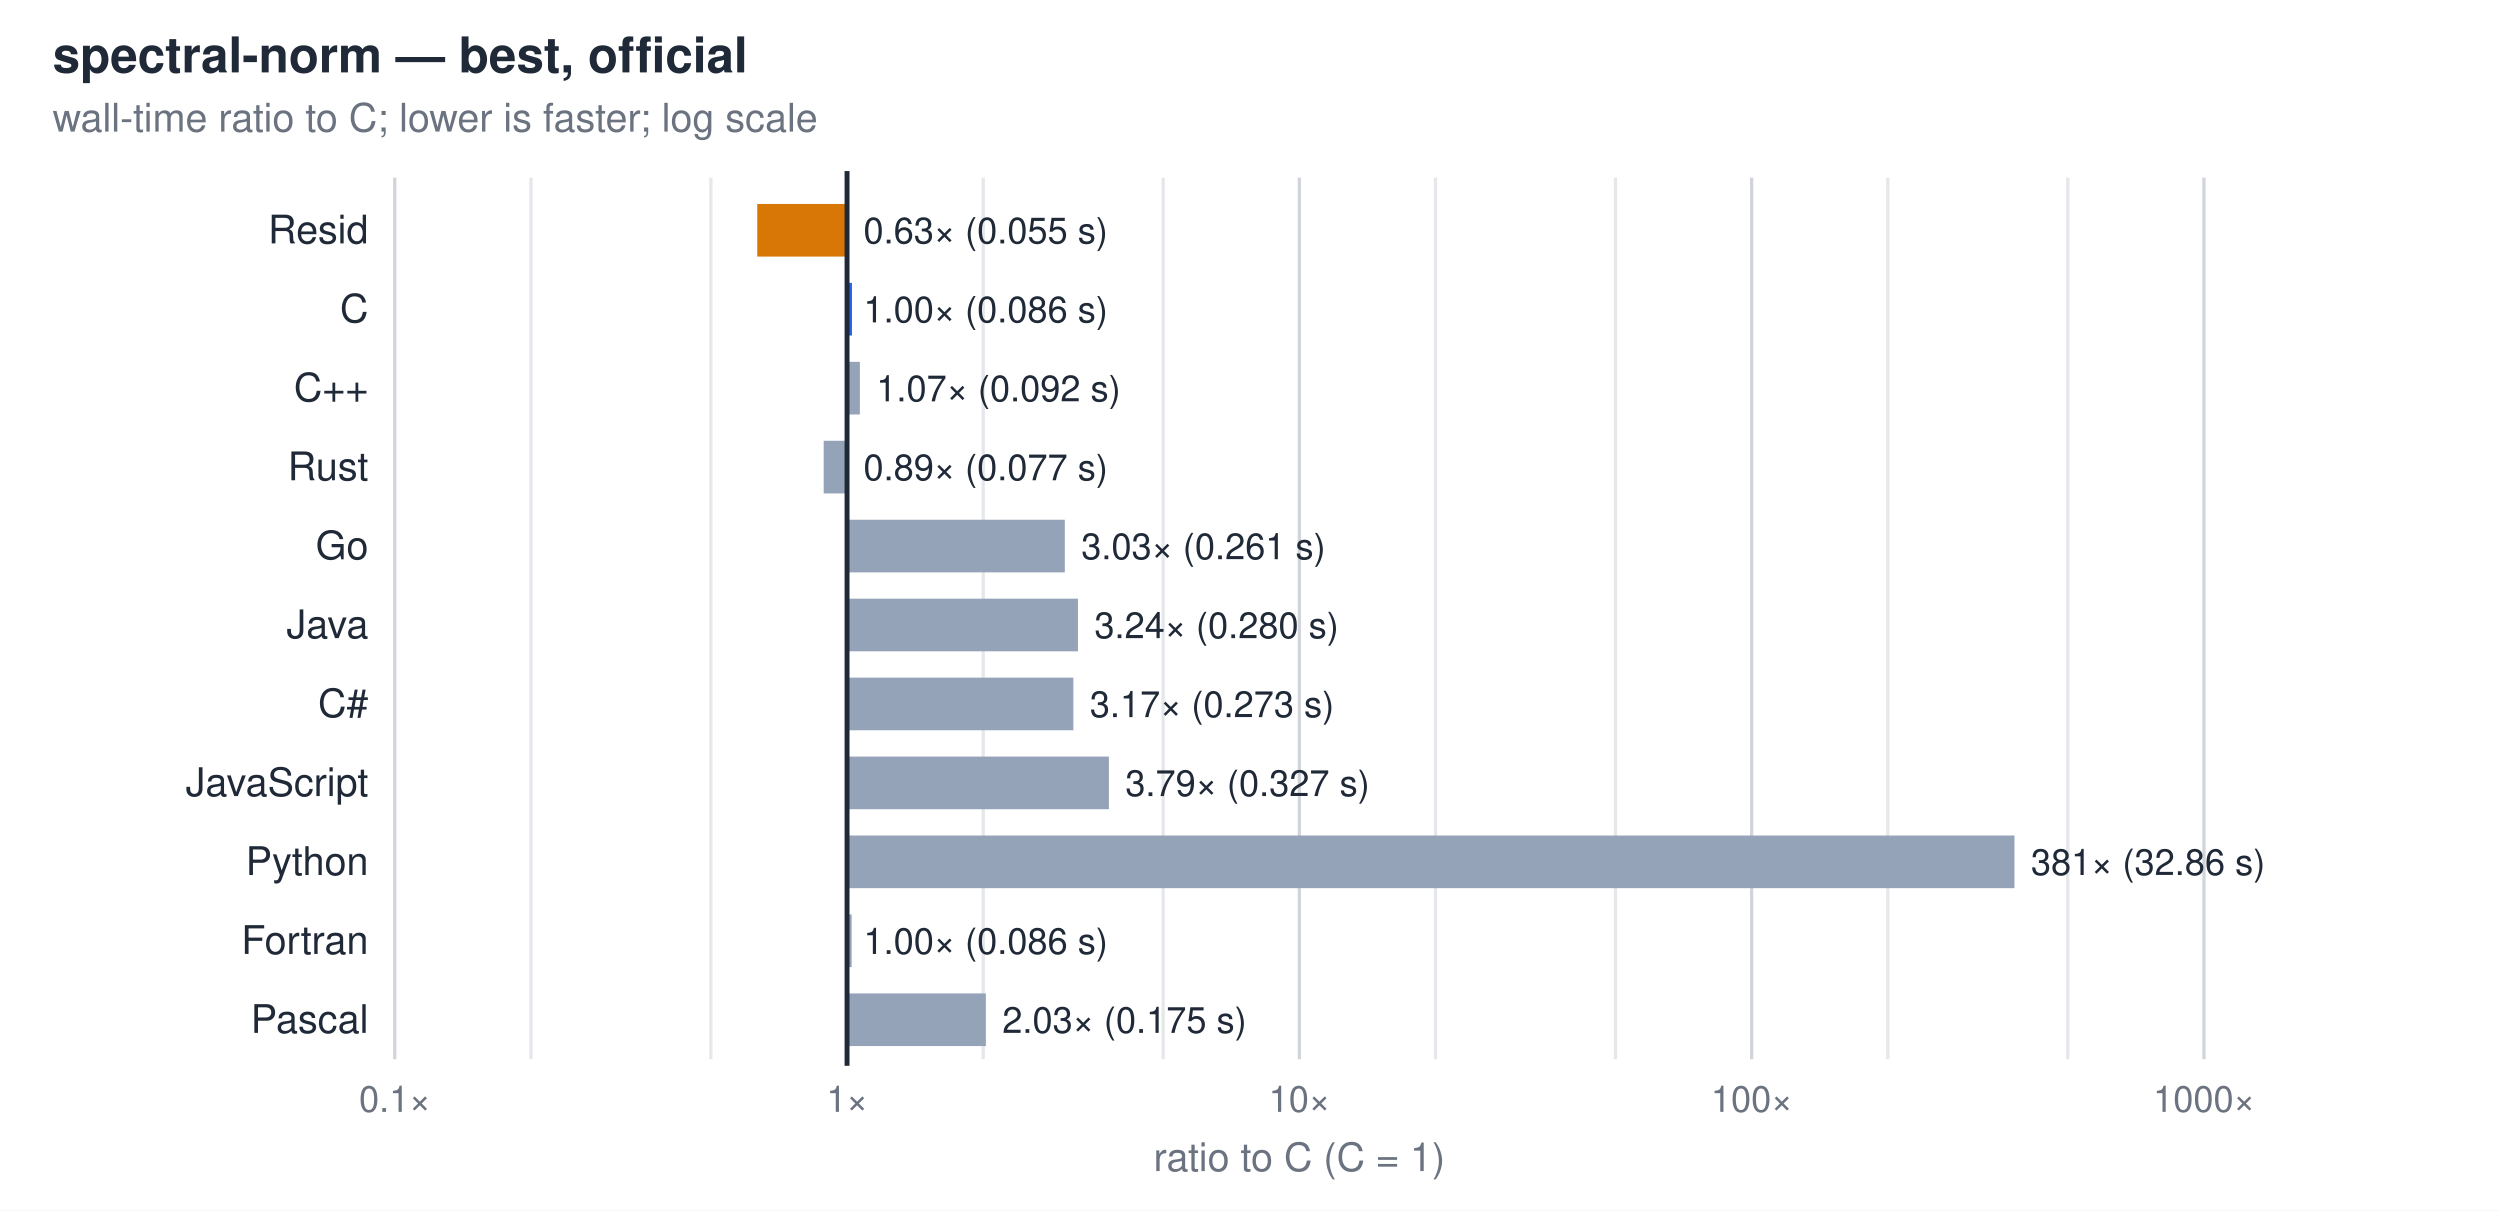
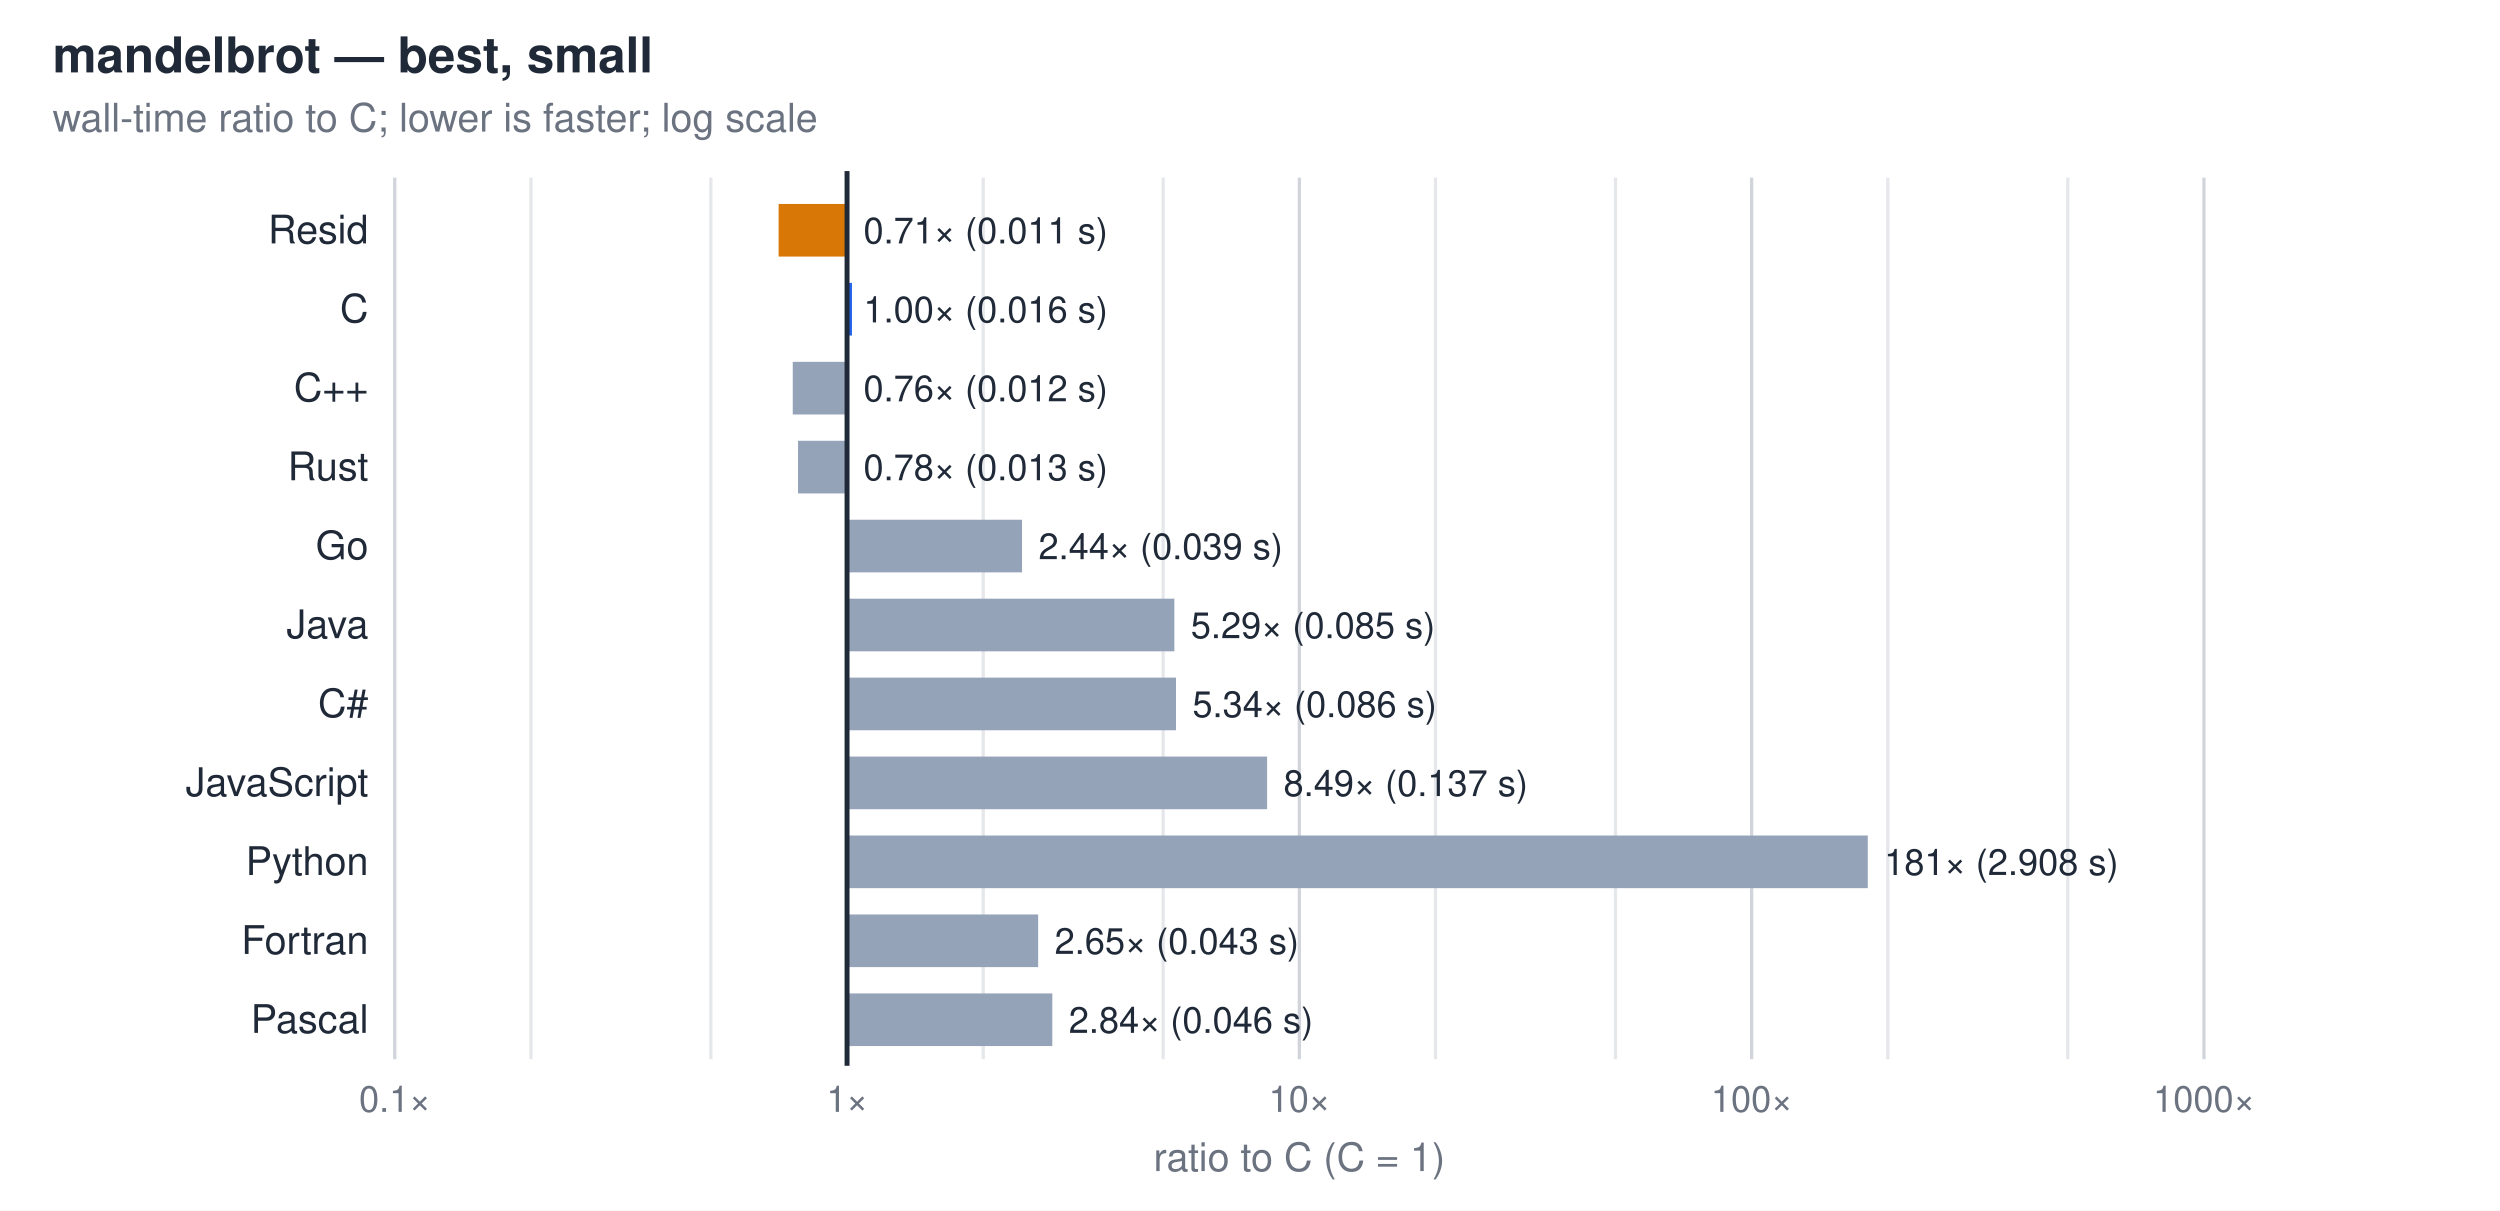
<svg xmlns="http://www.w3.org/2000/svg" width="760" height="368" viewBox="0 0 760 368" font-family="Helvetica, Arial, sans-serif" font-size="12">
  <rect x="0" y="0" width="760" height="368" fill="#ffffff" />
-   <text x="16" y="22" font-size="15" font-weight="bold" fill="#1f2937">spectral-norm — best, official</text>
+   <text x="16" y="22" font-size="15" font-weight="bold" fill="#1f2937">mandelbrot — best, small</text>
  <text x="16" y="40" fill="#6b7280">wall-time ratio to C; lower is faster; log scale</text>
  <line x1="120.0" y1="54" x2="120.0" y2="322" stroke="#d1d5db" stroke-width="1" />
  <text x="120.0" y="338" text-anchor="middle" fill="#6b7280" font-size="11">0.1×</text>
  <line x1="161.4" y1="54" x2="161.4" y2="322" stroke="#e5e7eb" stroke-width="1" />
  <line x1="216.1" y1="54" x2="216.1" y2="322" stroke="#e5e7eb" stroke-width="1" />
  <line x1="257.5" y1="54" x2="257.5" y2="322" stroke="#d1d5db" stroke-width="1" />
  <text x="257.5" y="338" text-anchor="middle" fill="#6b7280" font-size="11">1×</text>
  <line x1="298.9" y1="54" x2="298.9" y2="322" stroke="#e5e7eb" stroke-width="1" />
  <line x1="353.6" y1="54" x2="353.6" y2="322" stroke="#e5e7eb" stroke-width="1" />
  <line x1="395.0" y1="54" x2="395.0" y2="322" stroke="#d1d5db" stroke-width="1" />
  <text x="395.0" y="338" text-anchor="middle" fill="#6b7280" font-size="11">10×</text>
  <line x1="436.4" y1="54" x2="436.4" y2="322" stroke="#e5e7eb" stroke-width="1" />
  <line x1="491.1" y1="54" x2="491.1" y2="322" stroke="#e5e7eb" stroke-width="1" />
  <line x1="532.5" y1="54" x2="532.5" y2="322" stroke="#d1d5db" stroke-width="1" />
  <text x="532.5" y="338" text-anchor="middle" fill="#6b7280" font-size="11">100×</text>
  <line x1="573.9" y1="54" x2="573.9" y2="322" stroke="#e5e7eb" stroke-width="1" />
  <line x1="628.6" y1="54" x2="628.6" y2="322" stroke="#e5e7eb" stroke-width="1" />
  <line x1="670.0" y1="54" x2="670.0" y2="322" stroke="#d1d5db" stroke-width="1" />
  <text x="670.0" y="338" text-anchor="middle" fill="#6b7280" font-size="11">1000×</text>
  <text x="112" y="74.0" text-anchor="end" fill="#1f2937">Resid</text>
-   <rect x="230.2" y="62" width="27.3" height="16" fill="#d97706" />
-   <text x="262.5" y="74.0" fill="#1f2937" font-size="11">0.63×  (0.055 s)</text>
+   <rect x="236.7" y="62" width="20.8" height="16" fill="#d97706" />
+   <text x="262.5" y="74.0" fill="#1f2937" font-size="11">0.71×  (0.011 s)</text>
  <text x="112" y="98.0" text-anchor="end" fill="#1f2937">C</text>
  <rect x="257.5" y="86" width="1.5" height="16" fill="#2563eb" />
-   <text x="262.5" y="98.0" fill="#1f2937" font-size="11">1.00×  (0.086 s)</text>
+   <text x="262.5" y="98.0" fill="#1f2937" font-size="11">1.00×  (0.016 s)</text>
  <text x="112" y="122.0" text-anchor="end" fill="#1f2937">C++</text>
-   <rect x="257.5" y="110" width="3.9" height="16" fill="#94a3b8" />
-   <text x="266.4" y="122.0" fill="#1f2937" font-size="11">1.07×  (0.092 s)</text>
+   <rect x="241.0" y="110" width="16.5" height="16" fill="#94a3b8" />
+   <text x="262.5" y="122.0" fill="#1f2937" font-size="11">0.76×  (0.012 s)</text>
  <text x="112" y="146.0" text-anchor="end" fill="#1f2937">Rust</text>
-   <rect x="250.4" y="134" width="7.1" height="16" fill="#94a3b8" />
-   <text x="262.5" y="146.0" fill="#1f2937" font-size="11">0.89×  (0.077 s)</text>
+   <rect x="242.6" y="134" width="14.9" height="16" fill="#94a3b8" />
+   <text x="262.5" y="146.0" fill="#1f2937" font-size="11">0.78×  (0.013 s)</text>
  <text x="112" y="170.0" text-anchor="end" fill="#1f2937">Go</text>
-   <rect x="257.5" y="158" width="66.2" height="16" fill="#94a3b8" />
-   <text x="328.7" y="170.0" fill="#1f2937" font-size="11">3.03×  (0.261 s)</text>
+   <rect x="257.5" y="158" width="53.2" height="16" fill="#94a3b8" />
+   <text x="315.7" y="170.0" fill="#1f2937" font-size="11">2.44×  (0.039 s)</text>
  <text x="112" y="194.0" text-anchor="end" fill="#1f2937">Java</text>
-   <rect x="257.5" y="182" width="70.2" height="16" fill="#94a3b8" />
-   <text x="332.7" y="194.0" fill="#1f2937" font-size="11">3.24×  (0.280 s)</text>
+   <rect x="257.5" y="182" width="99.5" height="16" fill="#94a3b8" />
+   <text x="362.0" y="194.0" fill="#1f2937" font-size="11">5.29×  (0.085 s)</text>
  <text x="112" y="218.0" text-anchor="end" fill="#1f2937">C#</text>
-   <rect x="257.5" y="206" width="68.8" height="16" fill="#94a3b8" />
-   <text x="331.3" y="218.0" fill="#1f2937" font-size="11">3.17×  (0.273 s)</text>
+   <rect x="257.5" y="206" width="100.0" height="16" fill="#94a3b8" />
+   <text x="362.5" y="218.0" fill="#1f2937" font-size="11">5.34×  (0.086 s)</text>
  <text x="112" y="242.0" text-anchor="end" fill="#1f2937">JavaScript</text>
-   <rect x="257.5" y="230" width="79.6" height="16" fill="#94a3b8" />
-   <text x="342.1" y="242.0" fill="#1f2937" font-size="11">3.79×  (0.327 s)</text>
+   <rect x="257.5" y="230" width="127.7" height="16" fill="#94a3b8" />
+   <text x="390.2" y="242.0" fill="#1f2937" font-size="11">8.49×  (0.137 s)</text>
  <text x="112" y="266.0" text-anchor="end" fill="#1f2937">Python</text>
-   <rect x="257.5" y="254" width="354.9" height="16" fill="#94a3b8" />
-   <text x="617.4" y="266.0" fill="#1f2937" font-size="11">381×  (32.86 s)</text>
+   <rect x="257.5" y="254" width="310.3" height="16" fill="#94a3b8" />
+   <text x="572.8" y="266.0" fill="#1f2937" font-size="11">181×  (2.908 s)</text>
  <text x="112" y="290.0" text-anchor="end" fill="#1f2937">Fortran</text>
-   <rect x="257.4" y="278" width="1.5" height="16" fill="#94a3b8" />
-   <text x="262.5" y="290.0" fill="#1f2937" font-size="11">1.00×  (0.086 s)</text>
+   <rect x="257.5" y="278" width="58.1" height="16" fill="#94a3b8" />
+   <text x="320.6" y="290.0" fill="#1f2937" font-size="11">2.65×  (0.043 s)</text>
  <text x="112" y="314.0" text-anchor="end" fill="#1f2937">Pascal</text>
-   <rect x="257.5" y="302" width="42.2" height="16" fill="#94a3b8" />
-   <text x="304.7" y="314.0" fill="#1f2937" font-size="11">2.03×  (0.175 s)</text>
+   <rect x="257.5" y="302" width="62.4" height="16" fill="#94a3b8" />
+   <text x="324.9" y="314.0" fill="#1f2937" font-size="11">2.84×  (0.046 s)</text>
  <line x1="257.5" y1="52" x2="257.5" y2="324" stroke="#1f2937" stroke-width="1.5" />
  <text x="395.0" y="356" text-anchor="middle" fill="#6b7280">ratio to C (C = 1)</text>
</svg>
